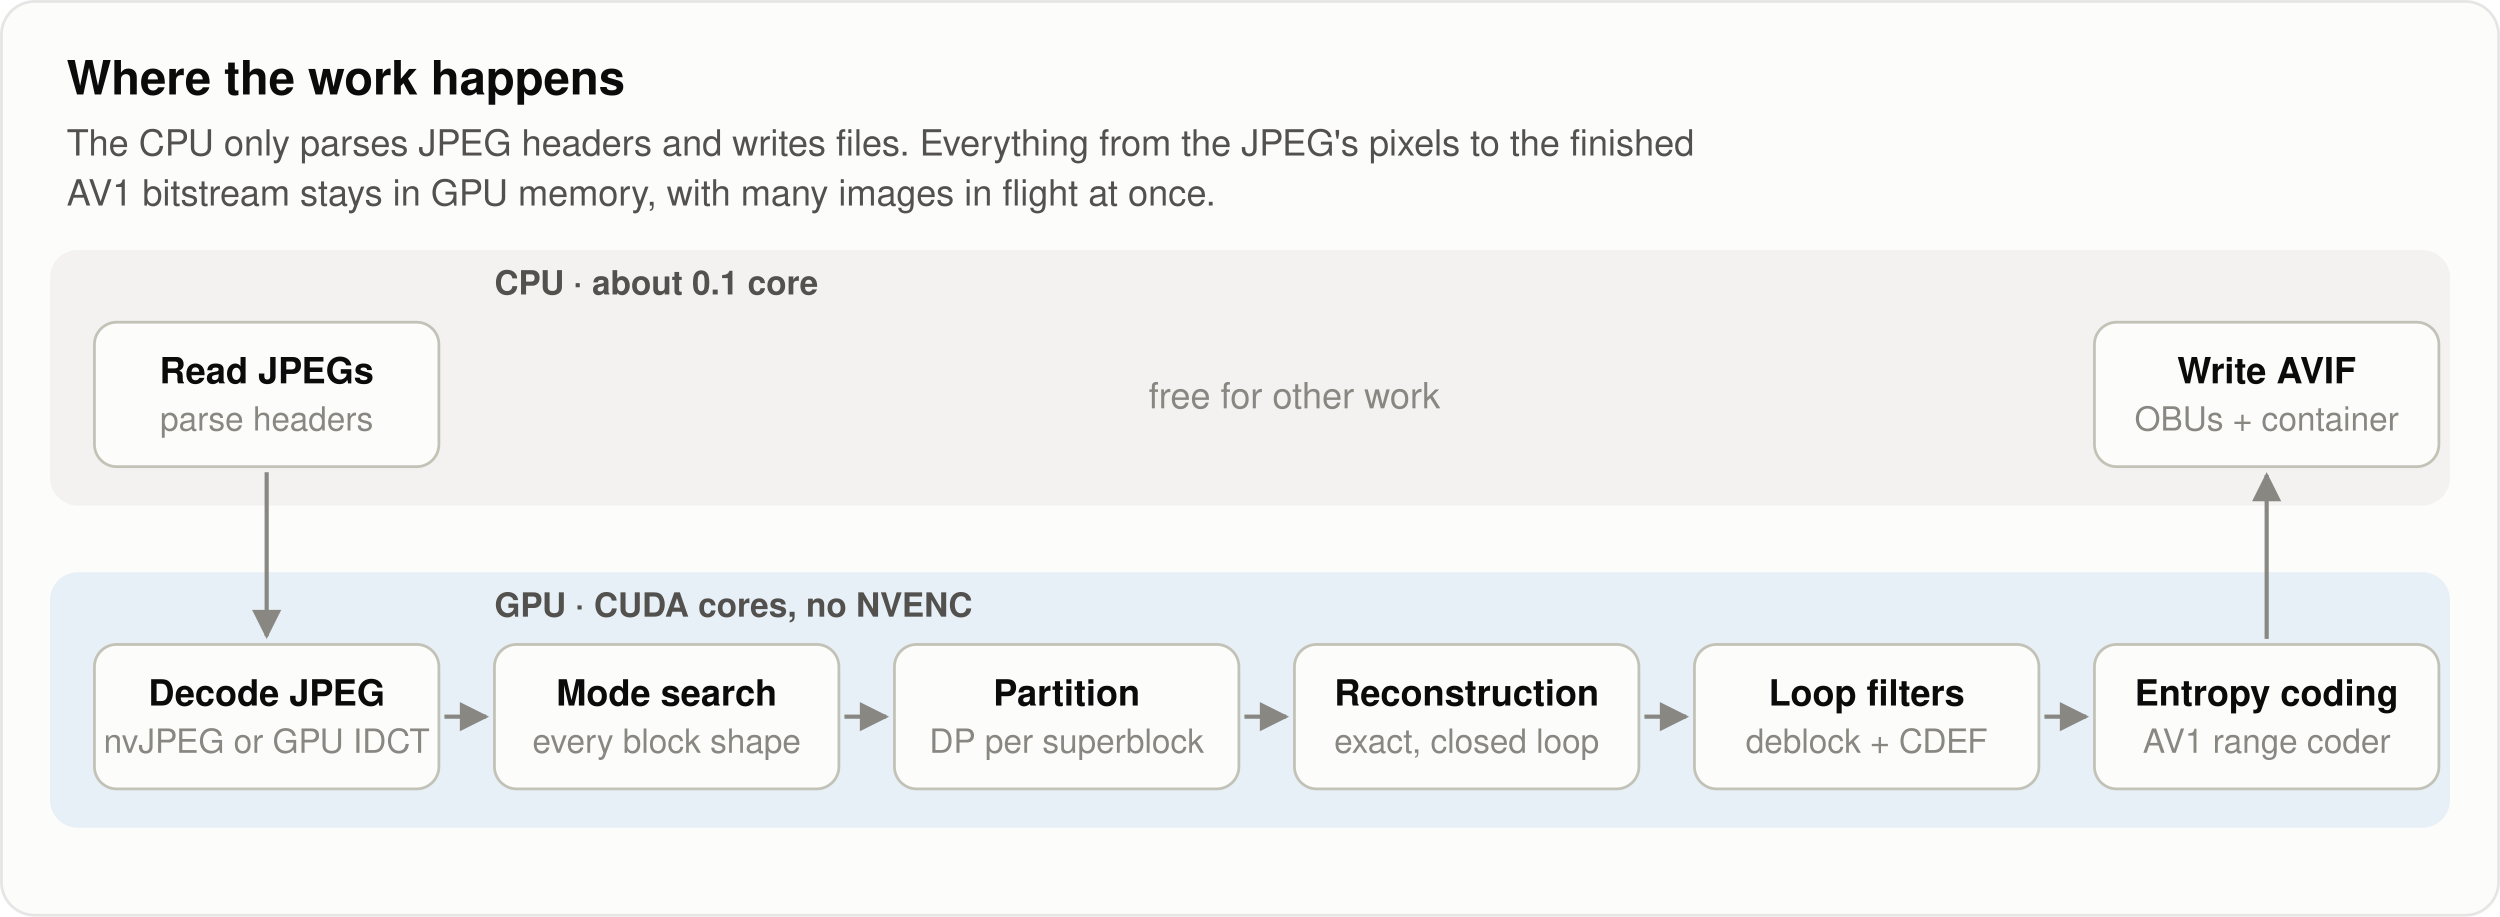
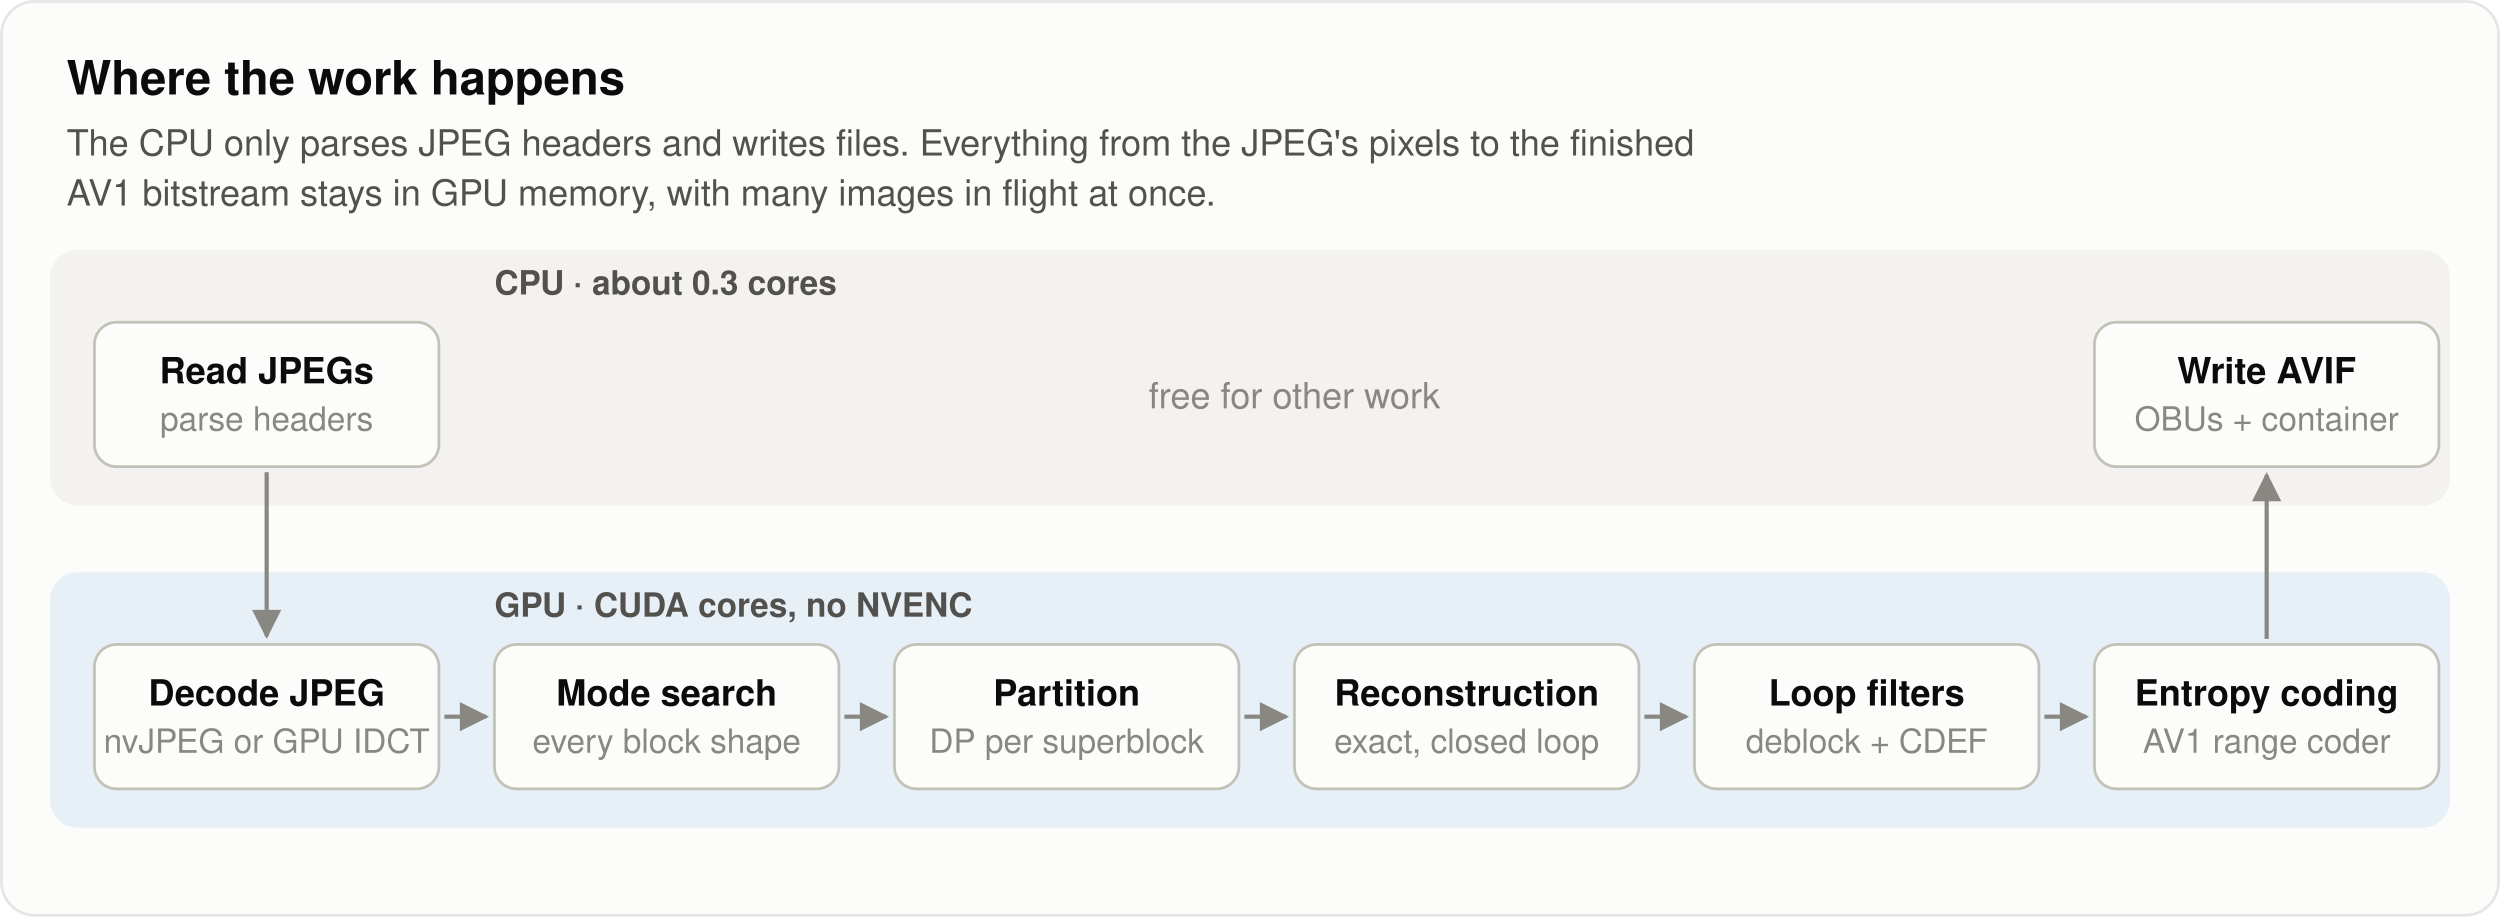
<svg xmlns="http://www.w3.org/2000/svg" width="900" height="330" viewBox="0 0 900 330" font-family="system-ui,-apple-system,'Segoe UI',Helvetica,Arial,sans-serif" role="img" aria-label="av1gpu pipeline: the CPU parses JPEGs and writes AVIF files; the GPU does everything between">
  <rect x="0.5" y="0.5" width="899" height="329" rx="12" fill="#fcfcfb" stroke="rgba(11,11,11,0.10)" />
  <text x="24.0" y="34.0" font-size="17" fill="#0b0b0b" text-anchor="start" font-weight="600">Where the work happens</text>
  <text x="24.0" y="56.0" font-size="13" fill="#52514e" text-anchor="start" font-weight="400">The CPU only parses JPEG headers and writes files. Everything from the JPEG's pixels to the finished</text>
  <text x="24.0" y="74.0" font-size="13" fill="#52514e" text-anchor="start" font-weight="400">AV1 bitstream stays in GPU memory, with many images in flight at once.</text>
  <defs>
    <marker id="a" viewBox="0 0 10 10" refX="9" refY="5" markerWidth="7" markerHeight="7" orient="auto-start-reverse">
      <path d="M0,0 L10,5 L0,10 z" fill="#898781" />
    </marker>
  </defs>
  <rect x="18" y="90" width="864" height="92" rx="10" fill="#898781" fill-opacity="0.08" />
  <rect x="18" y="206" width="864" height="92" rx="10" fill="#2a78d6" fill-opacity="0.10" />
-   <text x="178.0" y="106.0" font-size="12" fill="#52514e" text-anchor="start" font-weight="600">CPU · about 0.1 core</text>
+   <text x="178.0" y="106.0" font-size="12" fill="#52514e" text-anchor="start" font-weight="600">CPU · about 0.3 cores</text>
  <text x="178.0" y="222.0" font-size="12" fill="#52514e" text-anchor="start" font-weight="600">GPU · CUDA cores, no NVENC</text>
  <rect x="34" y="116" width="124" height="52" rx="8" fill="#fcfcfb" stroke="#c3c2b7" />
  <text x="96.0" y="138.0" font-size="13" fill="#0b0b0b" text-anchor="middle" font-weight="600">Read JPEGs</text>
  <text x="96.0" y="155.0" font-size="12" fill="#898781" text-anchor="middle" font-weight="400">parse headers</text>
  <rect x="754" y="116" width="124" height="52" rx="8" fill="#fcfcfb" stroke="#c3c2b7" />
  <text x="816.0" y="138.0" font-size="13" fill="#0b0b0b" text-anchor="middle" font-weight="600">Write AVIF</text>
  <text x="816.0" y="155.0" font-size="12" fill="#898781" text-anchor="middle" font-weight="400">OBUs + container</text>
  <text x="466.0" y="147.0" font-size="13" fill="#898781" text-anchor="middle" font-weight="400">free for other work</text>
  <rect x="34" y="232" width="124" height="52" rx="8" fill="#fcfcfb" stroke="#c3c2b7" />
  <text x="96.0" y="254.0" font-size="13" fill="#0b0b0b" text-anchor="middle" font-weight="600">Decode JPEG</text>
  <text x="96.0" y="271.0" font-size="12" fill="#898781" text-anchor="middle" font-weight="400">nvJPEG or GPU IDCT</text>
  <rect x="178" y="232" width="124" height="52" rx="8" fill="#fcfcfb" stroke="#c3c2b7" />
  <text x="240.0" y="254.0" font-size="13" fill="#0b0b0b" text-anchor="middle" font-weight="600">Mode search</text>
  <text x="240.0" y="271.0" font-size="12" fill="#898781" text-anchor="middle" font-weight="400">every block shape</text>
  <line x1="160" y1="258.0" x2="175" y2="258.0" stroke="#898781" stroke-width="1.5" marker-end="url(#a)" />
  <rect x="322" y="232" width="124" height="52" rx="8" fill="#fcfcfb" stroke="#c3c2b7" />
  <text x="384.0" y="254.0" font-size="13" fill="#0b0b0b" text-anchor="middle" font-weight="600">Partition</text>
  <text x="384.0" y="271.0" font-size="12" fill="#898781" text-anchor="middle" font-weight="400">DP per superblock</text>
  <line x1="304" y1="258.0" x2="319" y2="258.0" stroke="#898781" stroke-width="1.5" marker-end="url(#a)" />
  <rect x="466" y="232" width="124" height="52" rx="8" fill="#fcfcfb" stroke="#c3c2b7" />
  <text x="528.0" y="254.0" font-size="13" fill="#0b0b0b" text-anchor="middle" font-weight="600">Reconstruction</text>
  <text x="528.0" y="271.0" font-size="12" fill="#898781" text-anchor="middle" font-weight="400">exact, closed loop</text>
  <line x1="448" y1="258.0" x2="463" y2="258.0" stroke="#898781" stroke-width="1.5" marker-end="url(#a)" />
  <rect x="610" y="232" width="124" height="52" rx="8" fill="#fcfcfb" stroke="#c3c2b7" />
  <text x="672.0" y="254.0" font-size="13" fill="#0b0b0b" text-anchor="middle" font-weight="600">Loop filters</text>
  <text x="672.0" y="271.0" font-size="12" fill="#898781" text-anchor="middle" font-weight="400">deblock + CDEF</text>
  <line x1="592" y1="258.0" x2="607" y2="258.0" stroke="#898781" stroke-width="1.5" marker-end="url(#a)" />
  <rect x="754" y="232" width="124" height="52" rx="8" fill="#fcfcfb" stroke="#c3c2b7" />
  <text x="816.0" y="254.0" font-size="13" fill="#0b0b0b" text-anchor="middle" font-weight="600">Entropy coding</text>
  <text x="816.0" y="271.0" font-size="12" fill="#898781" text-anchor="middle" font-weight="400">AV1 range coder</text>
  <line x1="736" y1="258.0" x2="751" y2="258.0" stroke="#898781" stroke-width="1.5" marker-end="url(#a)" />
  <line x1="96.0" y1="170" x2="96.0" y2="229" stroke="#898781" stroke-width="1.5" marker-end="url(#a)" />
  <line x1="816.0" y1="230" x2="816.0" y2="171" stroke="#898781" stroke-width="1.5" marker-end="url(#a)" />
</svg>
